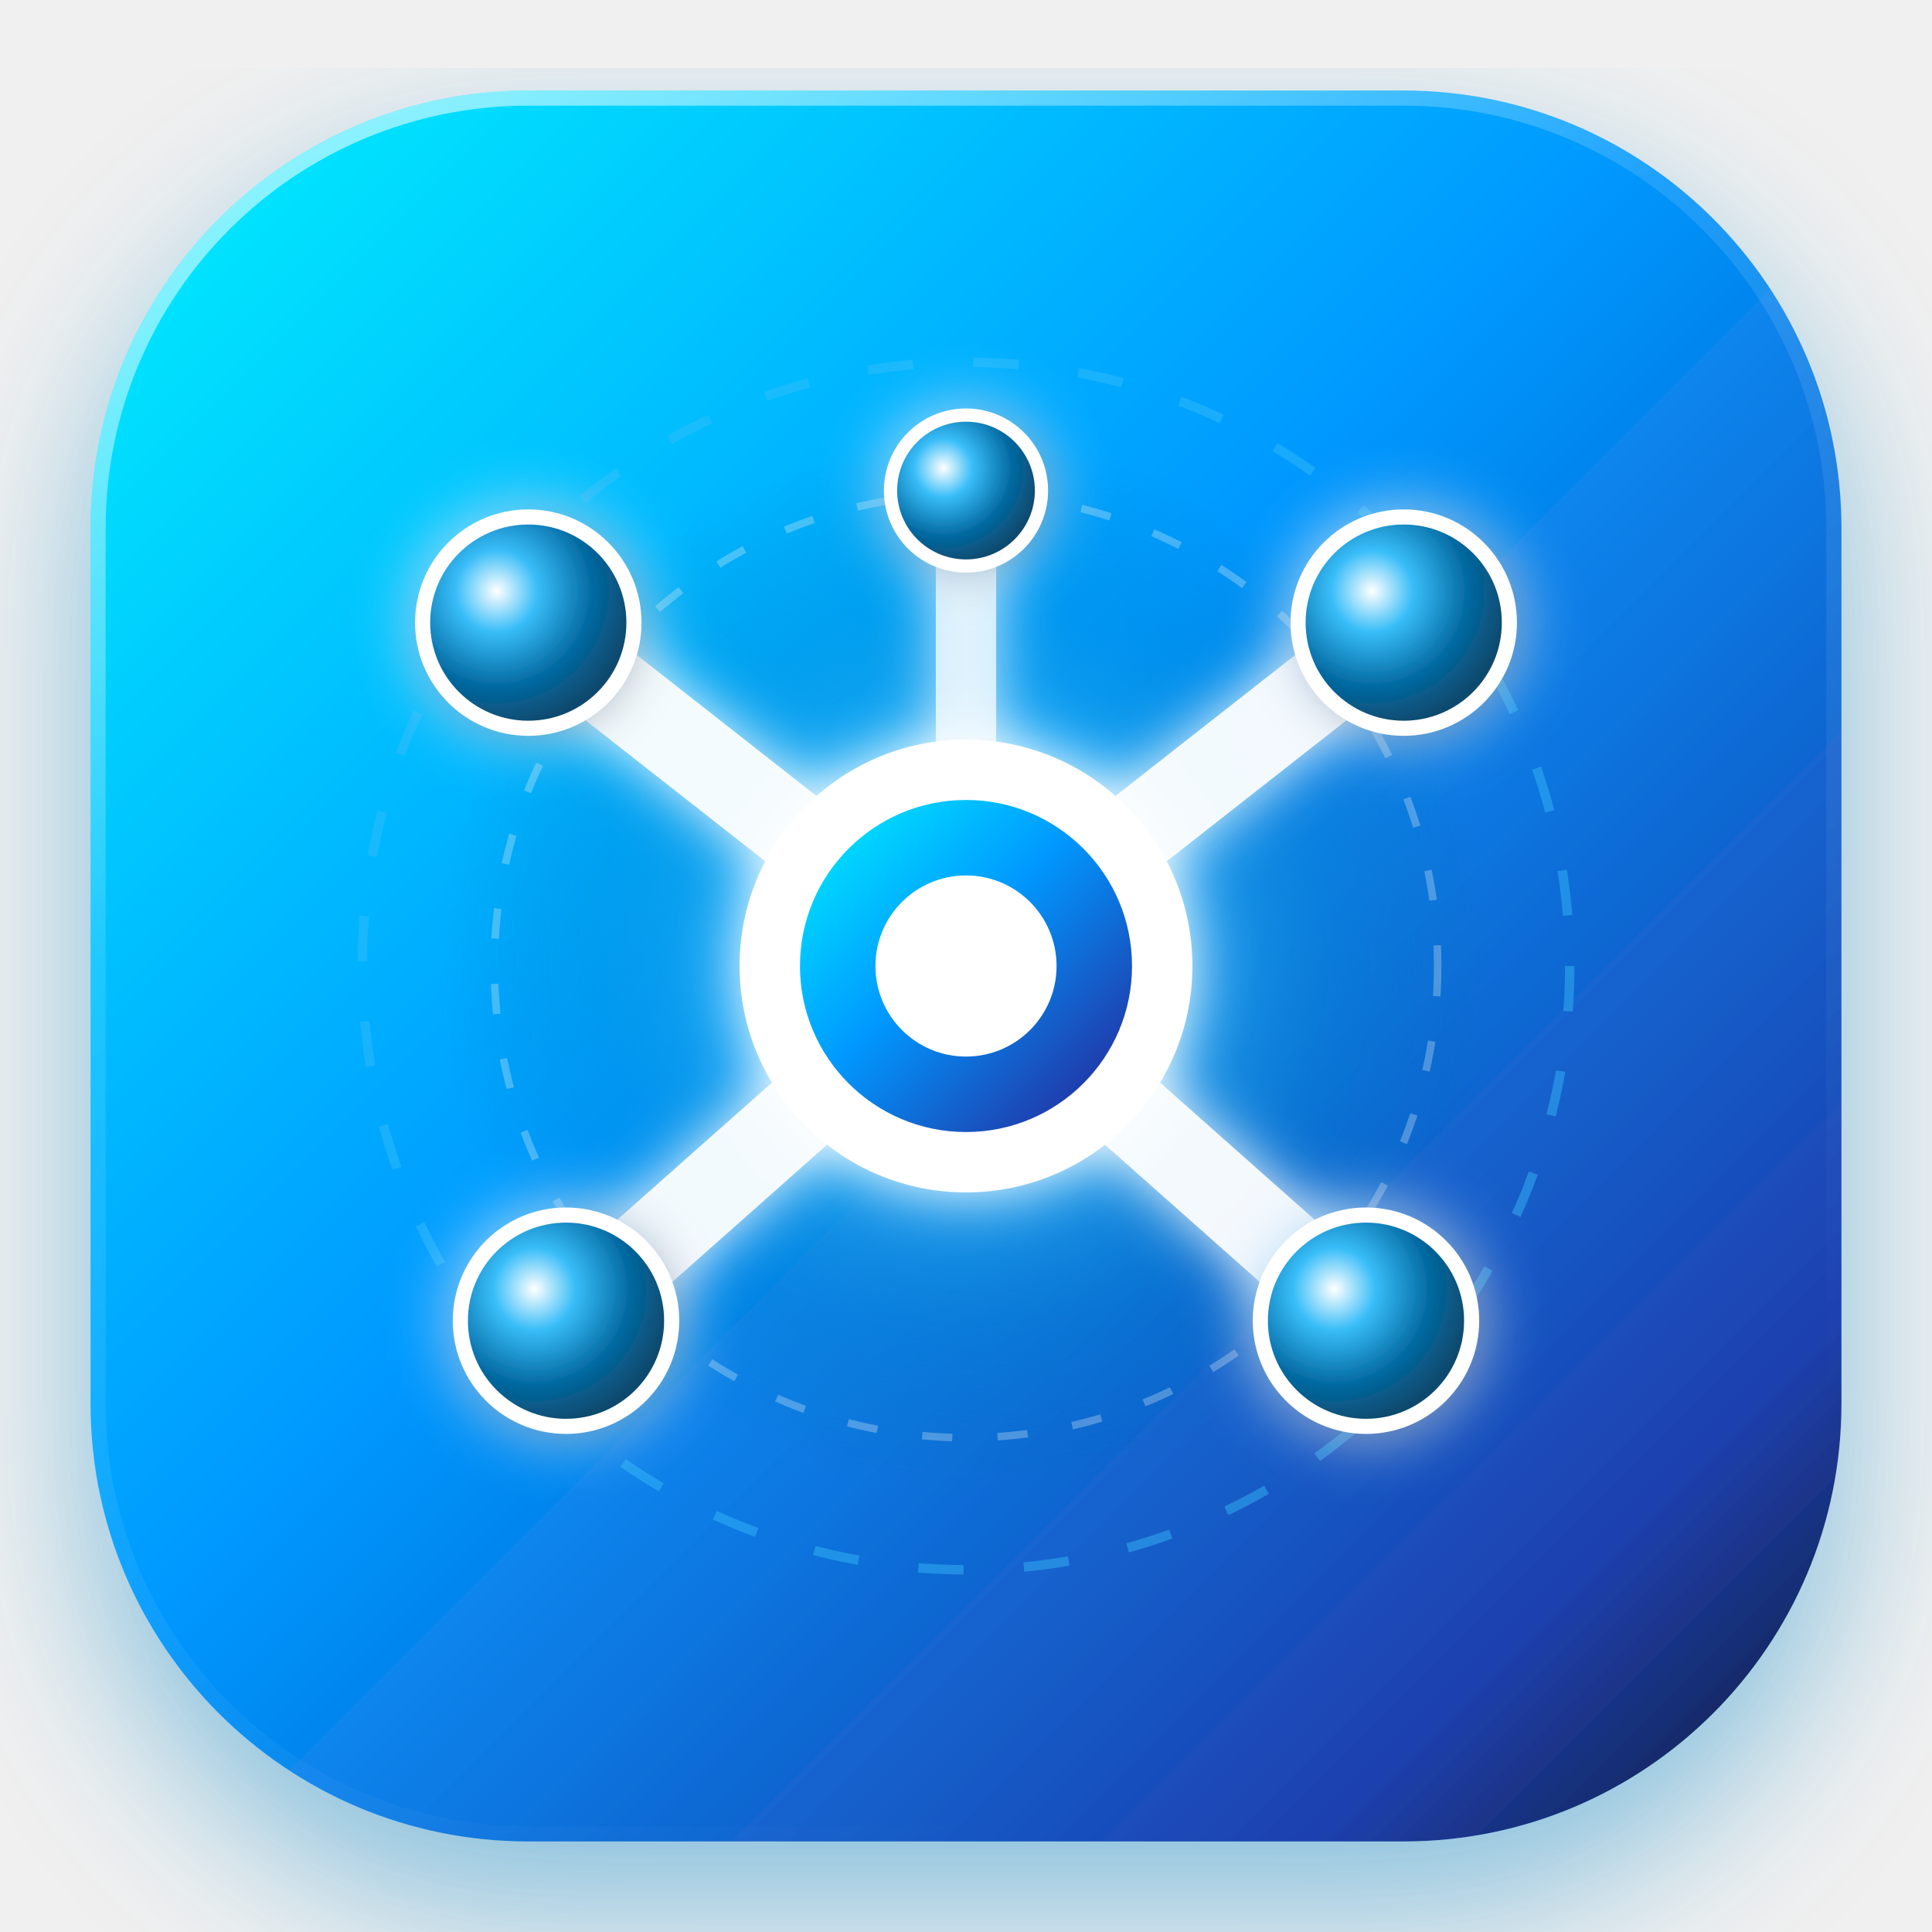
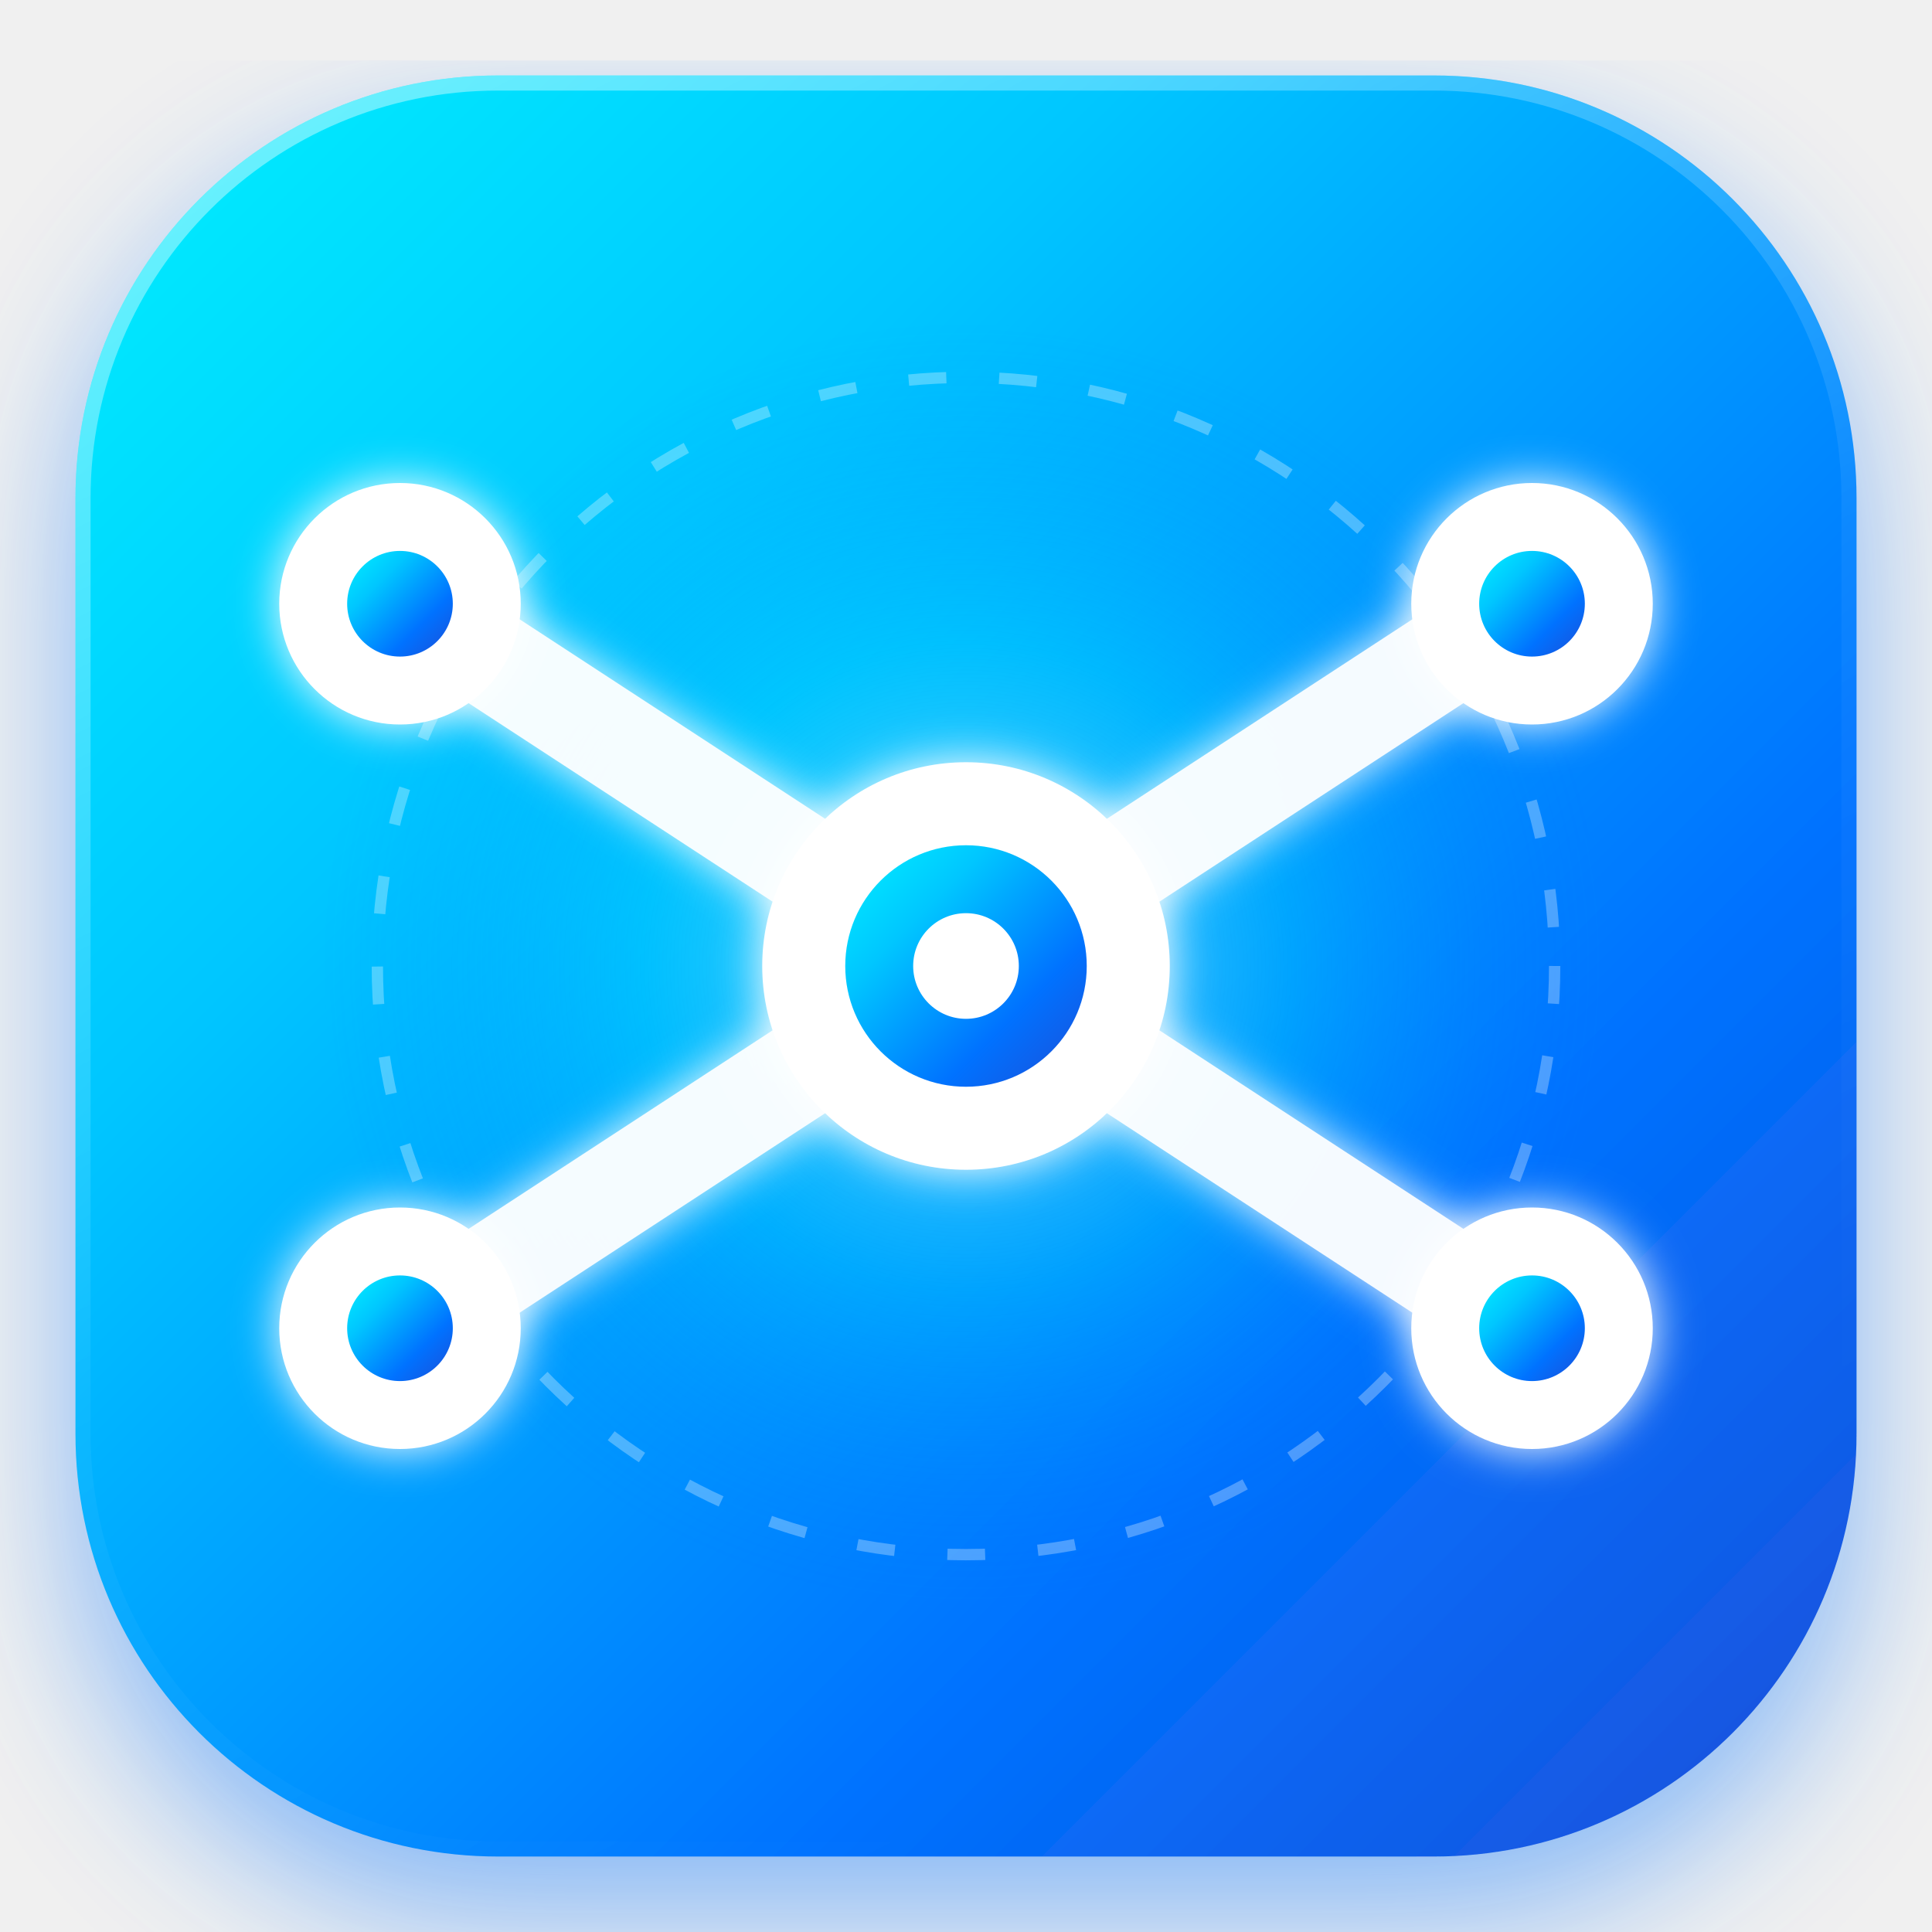
<svg xmlns="http://www.w3.org/2000/svg" viewBox="0 0 512 512" width="512" height="512">
  <defs>
-     <linearGradient id="coreGrad1" x1="0%" y1="0%" x2="100%" y2="100%">
+     <linearGradient id="synapse3DGrad" x1="0%" y1="0%" x2="100%" y2="100%">
      <stop offset="0%" stop-color="#00f2fe" />
-       <stop offset="45%" stop-color="#0099ff" />
-       <stop offset="85%" stop-color="#1e40af" />
-       <stop offset="100%" stop-color="#0f172a" />
+       <stop offset="30%" stop-color="#00c6ff" />
+       <stop offset="70%" stop-color="#0072ff" />
+       <stop offset="100%" stop-color="#1d4ed8" />
    </linearGradient>
-     <linearGradient id="specularGlow1" x1="0%" y1="0%" x2="50%" y2="100%">
-       <stop offset="0%" stop-color="#ffffff" stop-opacity="0.65" />
-       <stop offset="40%" stop-color="#ffffff" stop-opacity="0.12" />
+     <linearGradient id="specularGlow" x1="0%" y1="0%" x2="50%" y2="100%">
+       <stop offset="0%" stop-color="#ffffff" stop-opacity="0.45" />
+       <stop offset="60%" stop-color="#ffffff" stop-opacity="0.05" />
      <stop offset="100%" stop-color="#ffffff" stop-opacity="0" />
    </linearGradient>
-     <radialGradient id="neuralAura1" cx="50%" cy="50%" r="50%">
-       <stop offset="0%" stop-color="#ffffff" stop-opacity="0.95" />
-       <stop offset="35%" stop-color="#38bdf8" stop-opacity="0.7" />
-       <stop offset="70%" stop-color="#0284c7" stop-opacity="0.25" />
-       <stop offset="100%" stop-color="#0369a1" stop-opacity="0" />
+     <radialGradient id="neuralHalo" cx="50%" cy="50%" r="50%">
+       <stop offset="0%" stop-color="#ffffff" stop-opacity="0.6" />
+       <stop offset="50%" stop-color="#00f2fe" stop-opacity="0.25" />
+       <stop offset="100%" stop-color="#0072ff" stop-opacity="0" />
    </radialGradient>
-     <radialGradient id="orbGlow1" cx="35%" cy="35%" r="65%">
-       <stop offset="0%" stop-color="#ffffff" />
-       <stop offset="30%" stop-color="#38bdf8" />
-       <stop offset="70%" stop-color="#0369a1" />
-       <stop offset="100%" stop-color="#0c4a6e" />
-     </radialGradient>
-     <filter id="shadow3D1" x="-15%" y="-15%" width="130%" height="130%">
-       <feDropShadow dx="0" dy="18" stdDeviation="22" flood-color="#0284c7" flood-opacity="0.45" />
+     <filter id="shadow3D" x="-10%" y="-10%" width="125%" height="125%">
+       <feDropShadow dx="0" dy="16" stdDeviation="20" flood-color="#0072ff" flood-opacity="0.45" />
    </filter>
-     <filter id="bloomGlow1" x="-20%" y="-20%" width="140%" height="140%">
-       <feGaussianBlur stdDeviation="8" result="blur" />
+     <filter id="nodeGlow" x="-30%" y="-30%" width="160%" height="160%">
+       <feGaussianBlur stdDeviation="6" result="blur" />
      <feComposite in="SourceGraphic" in2="blur" operator="over" />
    </filter>
  </defs>
-   <rect x="24" y="24" width="464" height="464" rx="116" fill="url(#coreGrad1)" filter="url(#shadow3D1)" />
-   <rect x="26" y="26" width="460" height="460" rx="114" fill="none" stroke="url(#specularGlow1)" stroke-width="4" />
-   <circle cx="256" cy="256" r="160" fill="none" stroke="#38bdf8" stroke-width="2.5" stroke-dasharray="12 16" opacity="0.45" />
-   <circle cx="256" cy="256" r="125" fill="none" stroke="#ffffff" stroke-width="2" stroke-dasharray="8 12" opacity="0.3" />
-   <circle cx="256" cy="256" r="140" fill="url(#neuralAura1)" />
-   <g stroke="#ffffff" stroke-width="22" stroke-linecap="round" stroke-linejoin="round" opacity="0.95" filter="url(#bloomGlow1)">
-     <line x1="140" y1="165" x2="256" y2="256" />
-     <line x1="372" y1="165" x2="256" y2="256" />
-     <line x1="150" y1="350" x2="256" y2="256" />
-     <line x1="362" y1="350" x2="256" y2="256" />
-     <line x1="256" y1="130" x2="256" y2="256" stroke-width="16" opacity="0.8" />
+   <rect x="20" y="20" width="472" height="472" rx="112" fill="url(#synapse3DGrad)" filter="url(#shadow3D)" />
+   <rect x="22" y="22" width="468" height="468" rx="110" fill="none" stroke="url(#specularGlow)" stroke-width="4" />
+   <circle cx="256" cy="256" r="170" fill="url(#neuralHalo)" />
+   <circle cx="256" cy="256" r="156" fill="none" stroke="#ffffff" stroke-width="3" stroke-dasharray="10 14" opacity="0.3" />
+   <g stroke="#ffffff" stroke-width="26" stroke-linecap="round" stroke-linejoin="round" opacity="0.96" filter="url(#nodeGlow)">
+     <line x1="126" y1="172" x2="224" y2="236" />
+     <line x1="386" y1="172" x2="288" y2="236" />
+     <line x1="126" y1="340" x2="224" y2="276" />
+     <line x1="386" y1="340" x2="288" y2="276" />
  </g>
-   <g filter="url(#bloomGlow1)">
-     <circle cx="140" cy="165" r="28" fill="url(#orbGlow1)" stroke="#ffffff" stroke-width="4" />
-     <circle cx="372" cy="165" r="28" fill="url(#orbGlow1)" stroke="#ffffff" stroke-width="4" />
-     <circle cx="150" cy="350" r="28" fill="url(#orbGlow1)" stroke="#ffffff" stroke-width="4" />
-     <circle cx="362" cy="350" r="28" fill="url(#orbGlow1)" stroke="#ffffff" stroke-width="4" />
-     <circle cx="256" cy="130" r="20" fill="url(#orbGlow1)" stroke="#ffffff" stroke-width="3.5" />
+   <g fill="#ffffff" filter="url(#nodeGlow)">
+     <circle cx="106" cy="160" r="32" />
+     <circle cx="406" cy="160" r="32" />
+     <circle cx="106" cy="352" r="32" />
+     <circle cx="406" cy="352" r="32" />
  </g>
-   <circle cx="256" cy="256" r="60" fill="#ffffff" filter="url(#bloomGlow1)" />
-   <circle cx="256" cy="256" r="44" fill="url(#coreGrad1)" />
-   <circle cx="256" cy="256" r="24" fill="#ffffff" />
-   <circle cx="248" cy="248" r="8" fill="#ffffff" opacity="0.8" />
+   <g fill="url(#synapse3DGrad)">
+     <circle cx="106" cy="160" r="14" />
+     <circle cx="406" cy="160" r="14" />
+     <circle cx="106" cy="352" r="14" />
+     <circle cx="406" cy="352" r="14" />
+   </g>
+   <circle cx="256" cy="256" r="54" fill="#ffffff" filter="url(#nodeGlow)" />
+   <circle cx="256" cy="256" r="32" fill="url(#synapse3DGrad)" />
+   <circle cx="256" cy="256" r="14" fill="#ffffff" />
</svg>
